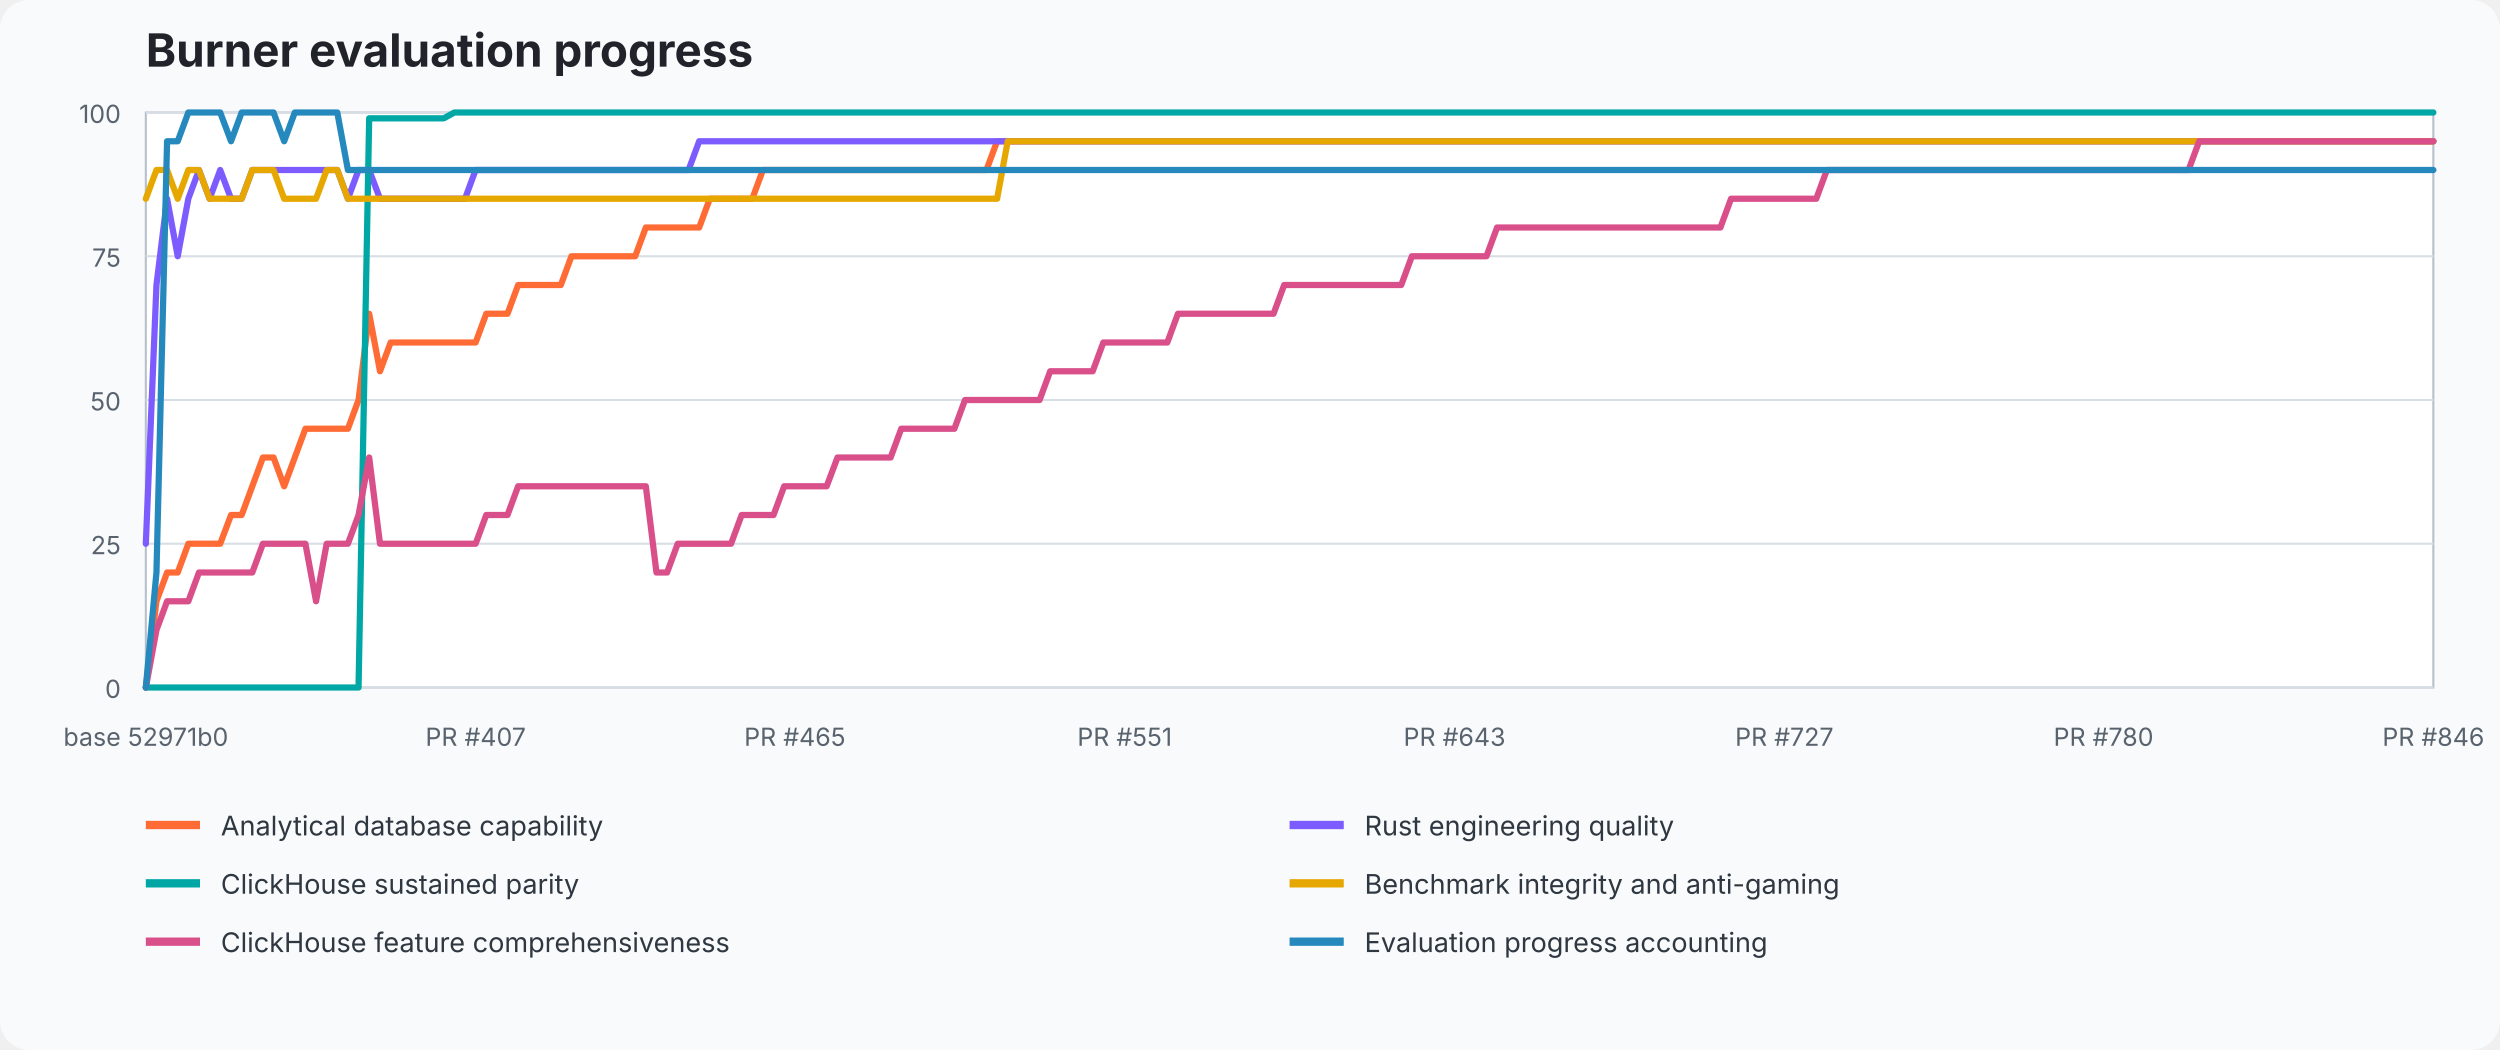
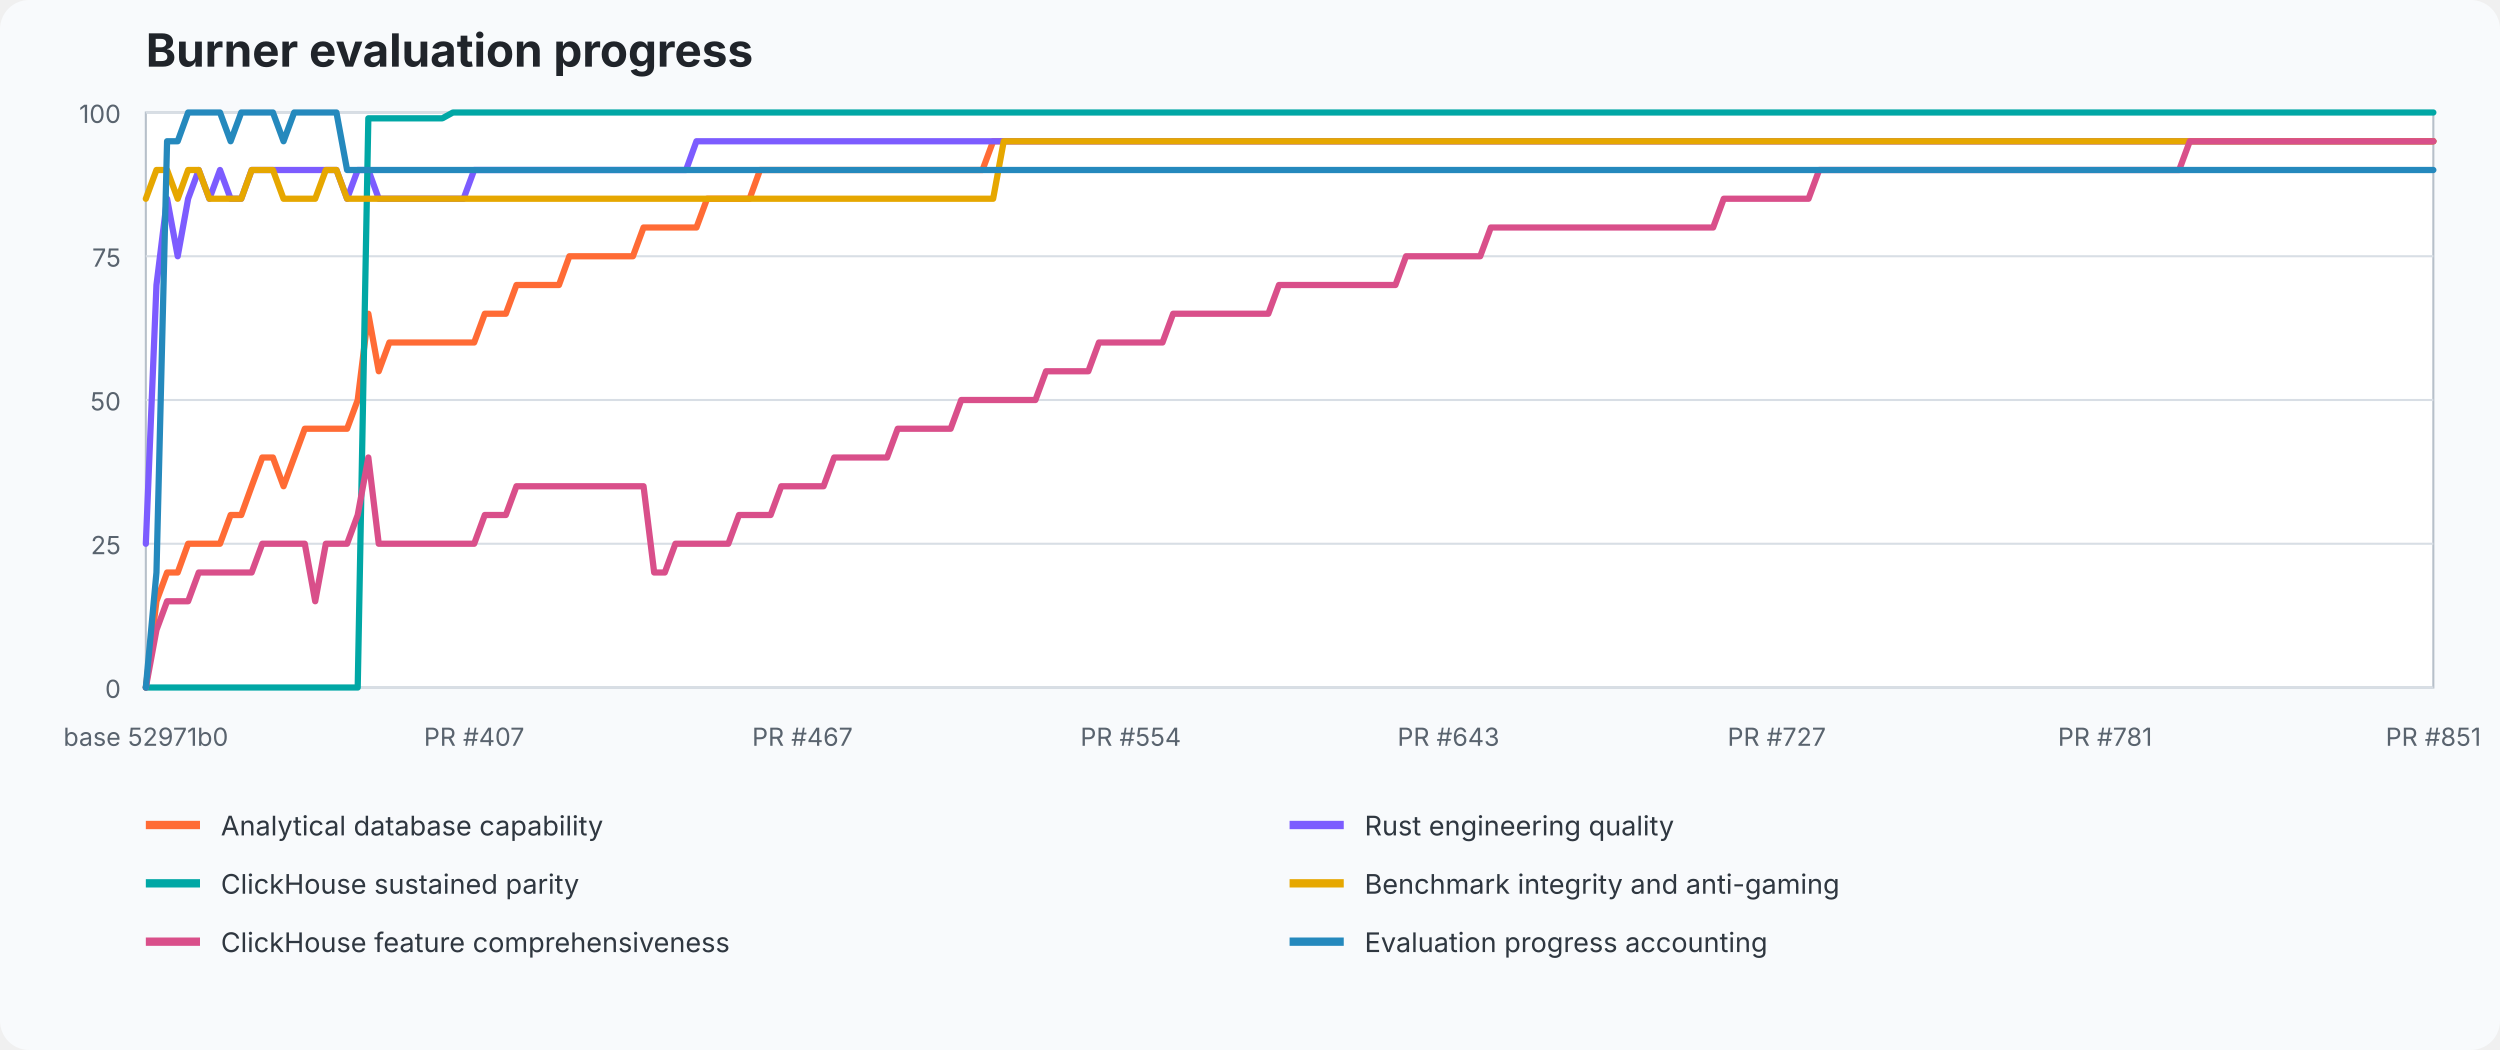
<svg xmlns="http://www.w3.org/2000/svg" width="1200" height="504" viewBox="0 0 1200 504" role="img" aria-labelledby="title desc">
  <style>text{font-family:ui-sans-serif,system-ui,-apple-system,BlinkMacSystemFont,"Segoe UI",sans-serif}.title{font-size:22px;font-weight:700;fill:#20242a}.axis{font-size:12px;fill:#59636e}.legend{font-size:13px;fill:#2f3740}.grid{stroke:#d8dee5;stroke-width:1}.plot{fill:#fff;stroke:#b7c0ca}</style>
  <rect width="100%" height="100%" fill="#f8fafc" rx="14" />
  <text x="70" y="32" class="title">Burner evaluation progress</text>
  <rect x="70" y="54" width="1098" height="276" class="plot" />
  <line x1="70" y1="330" x2="1168" y2="330" class="grid" />
  <text x="58" y="335" text-anchor="end" class="axis">0</text>
  <line x1="70" y1="261" x2="1168" y2="261" class="grid" />
  <text x="58" y="266" text-anchor="end" class="axis">25</text>
  <line x1="70" y1="192" x2="1168" y2="192" class="grid" />
  <text x="58" y="197" text-anchor="end" class="axis">50</text>
  <line x1="70" y1="123" x2="1168" y2="123" class="grid" />
  <text x="58" y="128" text-anchor="end" class="axis">75</text>
  <line x1="70" y1="54" x2="1168" y2="54" class="grid" />
  <text x="58" y="59" text-anchor="end" class="axis">100</text>
-   <polyline points="70.0,330.0 75.1,288.6 80.2,274.8 85.3,274.8 90.4,261.0 95.5,261.0 100.6,261.0 105.7,261.0 110.9,247.2 116.0,247.2 121.1,233.4 126.2,219.6 131.3,219.6 136.4,233.4 141.5,219.6 146.6,205.8 151.7,205.8 156.8,205.8 161.9,205.8 167.0,205.8 172.1,192.0 177.2,150.6 182.4,178.2 187.5,164.4 192.6,164.4 197.7,164.4 202.8,164.4 207.9,164.4 213.0,164.4 218.1,164.4 223.2,164.4 228.3,164.4 233.4,150.6 238.5,150.6 243.6,150.6 248.7,136.8 253.9,136.8 259.0,136.8 264.1,136.8 269.2,136.8 274.3,123.0 279.4,123.0 284.5,123.0 289.6,123.0 294.7,123.0 299.8,123.0 304.9,123.0 310.0,109.2 315.1,109.2 320.2,109.2 325.3,109.2 330.5,109.2 335.6,109.2 340.7,95.4 345.8,95.4 350.9,95.4 356.0,95.4 361.1,95.4 366.2,81.6 371.3,81.6 376.4,81.6 381.5,81.6 386.6,81.6 391.7,81.6 396.8,81.6 402.0,81.6 407.1,81.6 412.2,81.6 417.3,81.6 422.4,81.6 427.5,81.6 432.6,81.6 437.7,81.6 442.8,81.6 447.9,81.6 453.0,81.6 458.1,81.6 463.2,81.6 468.3,81.6 473.5,81.6 478.6,67.8 483.7,67.8 488.8,67.8 493.9,67.8 499.0,67.8 504.1,67.8 509.2,67.8 514.3,67.8 519.4,67.8 524.5,67.8 529.6,67.8 534.7,67.8 539.8,67.8 544.9,67.8 550.1,67.8 555.2,67.8 560.3,67.8 565.4,67.8 570.5,67.8 575.6,67.8 580.7,67.8 585.8,67.8 590.9,67.8 596.0,67.8 601.1,67.8 606.2,67.8 611.3,67.8 616.4,67.8 621.6,67.8 626.7,67.8 631.8,67.8 636.9,67.8 642.0,67.8 647.1,67.8 652.2,67.8 657.3,67.8 662.4,67.8 667.5,67.8 672.6,67.8 677.7,67.8 682.8,67.8 687.9,67.8 693.1,67.8 698.2,67.8 703.3,67.8 708.4,67.8 713.5,67.8 718.6,67.8 723.7,67.8 728.8,67.8 733.9,67.8 739.0,67.8 744.1,67.8 749.2,67.8 754.3,67.8 759.4,67.8 764.5,67.8 769.7,67.8 774.8,67.8 779.9,67.8 785.0,67.8 790.1,67.8 795.2,67.8 800.3,67.8 805.4,67.8 810.5,67.8 815.6,67.8 820.7,67.8 825.8,67.8 830.9,67.8 836.0,67.8 841.2,67.8 846.3,67.8 851.4,67.8 856.5,67.8 861.6,67.8 866.7,67.8 871.8,67.8 876.9,67.8 882.0,67.8 887.1,67.8 892.2,67.8 897.3,67.8 902.4,67.8 907.5,67.8 912.7,67.8 917.8,67.8 922.9,67.8 928.0,67.8 933.1,67.8 938.2,67.8 943.3,67.8 948.4,67.8 953.5,67.8 958.6,67.8 963.7,67.8 968.8,67.8 973.9,67.8 979.0,67.8 984.1,67.8 989.3,67.8 994.4,67.8 999.5,67.8 1004.6,67.8 1009.7,67.8 1014.8,67.8 1019.9,67.8 1025.0,67.8 1030.1,67.8 1035.2,67.8 1040.3,67.8 1045.4,67.8 1050.5,67.8 1055.6,67.8 1060.8,67.8 1065.9,67.8 1071.0,67.8 1076.1,67.8 1081.2,67.8 1086.3,67.8 1091.4,67.8 1096.5,67.8 1101.6,67.8 1106.7,67.8 1111.8,67.8 1116.9,67.8 1122.0,67.8 1127.1,67.8 1132.3,67.8 1137.4,67.8 1142.5,67.8 1147.6,67.8 1152.7,67.8 1157.8,67.8 1162.9,67.8 1168.0,67.8" fill="none" stroke="#ff6b35" stroke-width="3" stroke-linejoin="round" stroke-linecap="round" />
-   <polyline points="70.0,261.0 75.1,136.8 80.2,95.4 85.3,123.0 90.4,95.4 95.5,81.6 100.6,95.4 105.7,81.6 110.9,95.4 116.0,95.4 121.1,81.6 126.2,81.6 131.3,81.6 136.4,81.6 141.5,81.6 146.6,81.6 151.7,81.6 156.8,81.6 161.9,81.6 167.0,95.4 172.1,81.6 177.2,81.6 182.4,95.4 187.5,95.4 192.6,95.4 197.7,95.4 202.8,95.4 207.9,95.4 213.0,95.4 218.1,95.4 223.2,95.4 228.3,81.6 233.4,81.6 238.5,81.6 243.6,81.6 248.7,81.6 253.9,81.6 259.0,81.6 264.1,81.6 269.2,81.6 274.3,81.6 279.4,81.6 284.5,81.6 289.6,81.6 294.7,81.6 299.8,81.6 304.9,81.6 310.0,81.6 315.1,81.6 320.2,81.6 325.3,81.6 330.5,81.6 335.6,67.8 340.7,67.8 345.8,67.8 350.9,67.8 356.0,67.8 361.1,67.8 366.2,67.8 371.3,67.8 376.4,67.8 381.5,67.8 386.6,67.8 391.7,67.8 396.8,67.8 402.0,67.8 407.1,67.8 412.2,67.8 417.3,67.8 422.4,67.8 427.5,67.8 432.6,67.8 437.7,67.8 442.8,67.8 447.9,67.8 453.0,67.8 458.1,67.8 463.2,67.8 468.3,67.8 473.5,67.8 478.6,67.8 483.7,67.8 488.8,67.8 493.9,67.8 499.0,67.8 504.1,67.8 509.2,67.8 514.3,67.8 519.4,67.8 524.5,67.8 529.6,67.8 534.7,67.8 539.8,67.8 544.9,67.8 550.1,67.8 555.2,67.8 560.3,67.8 565.4,67.8 570.5,67.8 575.6,67.8 580.7,67.8 585.8,67.8 590.9,67.8 596.0,67.8 601.1,67.8 606.2,67.8 611.3,67.8 616.4,67.8 621.6,67.8 626.7,67.8 631.8,67.8 636.9,67.8 642.0,67.8 647.1,67.8 652.2,67.8 657.3,67.8 662.4,67.8 667.5,67.8 672.6,67.8 677.7,67.8 682.8,67.8 687.9,67.8 693.1,67.8 698.2,67.8 703.3,67.8 708.4,67.8 713.5,67.8 718.6,67.8 723.7,67.8 728.8,67.8 733.9,67.8 739.0,67.8 744.1,67.8 749.2,67.8 754.3,67.8 759.4,67.8 764.5,67.8 769.7,67.8 774.8,67.8 779.9,67.8 785.0,67.8 790.1,67.8 795.2,67.8 800.3,67.8 805.4,67.8 810.5,67.8 815.6,67.8 820.7,67.8 825.8,67.8 830.9,67.8 836.0,67.8 841.2,67.8 846.3,67.8 851.4,67.8 856.5,67.8 861.6,67.8 866.7,67.8 871.8,67.8 876.9,67.8 882.0,67.8 887.1,67.8 892.2,67.8 897.3,67.8 902.4,67.8 907.5,67.8 912.7,67.8 917.8,67.8 922.9,67.8 928.0,67.8 933.1,67.8 938.2,67.8 943.3,67.8 948.4,67.8 953.5,67.8 958.6,67.8 963.7,67.8 968.8,67.8 973.9,67.8 979.0,67.8 984.1,67.8 989.3,67.8 994.4,67.8 999.5,67.8 1004.6,67.8 1009.7,67.8 1014.8,67.8 1019.9,67.8 1025.0,67.8 1030.1,67.8 1035.2,67.8 1040.3,67.8 1045.4,67.8 1050.5,67.8 1055.6,67.8 1060.8,67.8 1065.9,67.8 1071.0,67.8 1076.1,67.8 1081.2,67.8 1086.3,67.8 1091.4,67.8 1096.5,67.8 1101.6,67.8 1106.7,67.8 1111.8,67.8 1116.9,67.8 1122.0,67.8 1127.1,67.8 1132.3,67.8 1137.4,67.8 1142.5,67.8 1147.6,67.8 1152.7,67.8 1157.8,67.8 1162.9,67.8 1168.0,67.8" fill="none" stroke="#7c5cff" stroke-width="3" stroke-linejoin="round" stroke-linecap="round" />
-   <polyline points="70.0,330.0 75.1,330.0 80.2,330.0 85.3,330.0 90.4,330.0 95.5,330.0 100.6,330.0 105.7,330.0 110.9,330.0 116.0,330.0 121.1,330.0 126.2,330.0 131.3,330.0 136.4,330.0 141.5,330.0 146.6,330.0 151.7,330.0 156.8,330.0 161.9,330.0 167.0,330.0 172.1,330.0 177.2,56.8 182.4,56.8 187.5,56.8 192.6,56.8 197.7,56.8 202.8,56.8 207.9,56.8 213.0,56.8 218.1,54.0 223.2,54.0 228.3,54.0 233.4,54.0 238.5,54.0 243.6,54.0 248.7,54.0 253.9,54.0 259.0,54.0 264.1,54.0 269.2,54.0 274.3,54.0 279.4,54.0 284.5,54.0 289.6,54.0 294.7,54.0 299.8,54.0 304.9,54.0 310.0,54.0 315.1,54.0 320.2,54.0 325.3,54.0 330.5,54.0 335.6,54.0 340.7,54.0 345.8,54.0 350.9,54.0 356.0,54.0 361.1,54.0 366.2,54.0 371.3,54.0 376.4,54.0 381.5,54.0 386.6,54.0 391.7,54.0 396.8,54.0 402.0,54.0 407.1,54.0 412.2,54.0 417.3,54.0 422.4,54.0 427.5,54.0 432.6,54.0 437.7,54.0 442.8,54.0 447.9,54.0 453.0,54.0 458.1,54.0 463.2,54.0 468.3,54.0 473.5,54.0 478.6,54.0 483.7,54.0 488.8,54.0 493.9,54.0 499.0,54.0 504.1,54.0 509.2,54.0 514.3,54.0 519.4,54.0 524.5,54.0 529.6,54.0 534.7,54.0 539.8,54.0 544.9,54.0 550.1,54.0 555.2,54.0 560.3,54.0 565.4,54.0 570.5,54.0 575.6,54.0 580.7,54.0 585.8,54.0 590.9,54.0 596.0,54.0 601.1,54.0 606.2,54.0 611.3,54.0 616.4,54.0 621.6,54.0 626.7,54.0 631.8,54.0 636.9,54.0 642.0,54.0 647.1,54.0 652.2,54.0 657.3,54.0 662.4,54.0 667.5,54.0 672.6,54.0 677.7,54.0 682.8,54.0 687.9,54.0 693.1,54.0 698.2,54.0 703.3,54.0 708.4,54.0 713.5,54.0 718.6,54.0 723.7,54.0 728.8,54.0 733.9,54.0 739.0,54.0 744.1,54.0 749.2,54.0 754.3,54.0 759.4,54.0 764.5,54.0 769.7,54.0 774.8,54.0 779.9,54.0 785.0,54.0 790.1,54.0 795.2,54.0 800.3,54.0 805.4,54.0 810.5,54.0 815.6,54.0 820.7,54.0 825.8,54.0 830.9,54.0 836.0,54.0 841.2,54.0 846.3,54.0 851.4,54.0 856.5,54.0 861.6,54.0 866.7,54.0 871.8,54.0 876.9,54.0 882.0,54.0 887.1,54.0 892.2,54.0 897.3,54.0 902.4,54.0 907.5,54.0 912.7,54.0 917.8,54.0 922.9,54.0 928.0,54.0 933.1,54.0 938.2,54.0 943.3,54.0 948.4,54.0 953.5,54.0 958.6,54.0 963.7,54.0 968.8,54.0 973.9,54.0 979.0,54.0 984.1,54.0 989.3,54.0 994.4,54.0 999.5,54.0 1004.6,54.0 1009.7,54.0 1014.8,54.0 1019.9,54.0 1025.0,54.0 1030.1,54.0 1035.2,54.0 1040.3,54.0 1045.4,54.0 1050.5,54.0 1055.6,54.0 1060.8,54.0 1065.9,54.0 1071.0,54.0 1076.1,54.0 1081.2,54.0 1086.3,54.0 1091.4,54.0 1096.5,54.0 1101.6,54.0 1106.7,54.0 1111.8,54.0 1116.9,54.0 1122.0,54.0 1127.1,54.0 1132.3,54.0 1137.4,54.0 1142.5,54.0 1147.6,54.0 1152.7,54.0 1157.8,54.0 1162.9,54.0 1168.0,54.0" fill="none" stroke="#00a7a5" stroke-width="3" stroke-linejoin="round" stroke-linecap="round" />
-   <polyline points="70.0,95.4 75.1,81.6 80.2,81.6 85.3,95.4 90.4,81.6 95.5,81.6 100.6,95.4 105.7,95.4 110.9,95.4 116.0,95.4 121.1,81.6 126.2,81.6 131.3,81.6 136.4,95.4 141.5,95.4 146.6,95.4 151.7,95.4 156.8,81.6 161.9,81.6 167.0,95.4 172.1,95.4 177.2,95.4 182.4,95.4 187.5,95.4 192.6,95.4 197.7,95.4 202.8,95.4 207.9,95.4 213.0,95.4 218.1,95.4 223.2,95.4 228.3,95.4 233.4,95.4 238.5,95.4 243.6,95.4 248.7,95.4 253.9,95.4 259.0,95.4 264.1,95.4 269.2,95.4 274.3,95.4 279.4,95.4 284.5,95.4 289.6,95.4 294.7,95.4 299.8,95.4 304.9,95.4 310.0,95.4 315.1,95.4 320.2,95.4 325.3,95.4 330.5,95.4 335.6,95.4 340.7,95.4 345.8,95.4 350.9,95.4 356.0,95.4 361.1,95.4 366.2,95.4 371.3,95.4 376.4,95.4 381.5,95.4 386.6,95.4 391.7,95.4 396.8,95.4 402.0,95.4 407.1,95.4 412.2,95.4 417.3,95.4 422.4,95.4 427.5,95.4 432.6,95.4 437.7,95.4 442.8,95.4 447.9,95.4 453.0,95.4 458.1,95.4 463.2,95.4 468.3,95.4 473.5,95.4 478.6,95.4 483.7,67.8 488.8,67.8 493.9,67.8 499.0,67.8 504.1,67.8 509.2,67.8 514.3,67.8 519.4,67.8 524.5,67.8 529.6,67.8 534.7,67.8 539.8,67.8 544.9,67.8 550.1,67.8 555.2,67.8 560.3,67.8 565.4,67.8 570.5,67.8 575.6,67.8 580.7,67.8 585.8,67.8 590.9,67.8 596.0,67.8 601.1,67.8 606.2,67.8 611.3,67.8 616.4,67.8 621.6,67.8 626.7,67.8 631.8,67.8 636.9,67.8 642.0,67.8 647.1,67.8 652.2,67.8 657.3,67.8 662.4,67.8 667.5,67.8 672.6,67.8 677.7,67.8 682.8,67.8 687.9,67.8 693.1,67.8 698.2,67.8 703.3,67.8 708.4,67.8 713.5,67.8 718.6,67.8 723.7,67.8 728.8,67.8 733.9,67.8 739.0,67.8 744.1,67.8 749.2,67.8 754.3,67.8 759.4,67.8 764.5,67.8 769.7,67.8 774.8,67.8 779.9,67.8 785.0,67.8 790.1,67.8 795.2,67.8 800.3,67.8 805.4,67.8 810.5,67.8 815.6,67.8 820.7,67.8 825.8,67.8 830.9,67.8 836.0,67.8 841.2,67.8 846.3,67.8 851.4,67.8 856.5,67.8 861.6,67.8 866.7,67.8 871.8,67.8 876.9,67.8 882.0,67.8 887.1,67.8 892.2,67.8 897.3,67.8 902.4,67.8 907.5,67.8 912.7,67.8 917.8,67.8 922.9,67.8 928.0,67.8 933.1,67.8 938.2,67.8 943.3,67.8 948.4,67.8 953.5,67.8 958.6,67.8 963.7,67.8 968.8,67.8 973.9,67.8 979.0,67.8 984.1,67.8 989.3,67.8 994.4,67.8 999.5,67.8 1004.6,67.8 1009.7,67.8 1014.8,67.8 1019.9,67.8 1025.0,67.8 1030.1,67.8 1035.2,67.8 1040.3,67.8 1045.4,67.8 1050.5,67.8 1055.6,67.8 1060.8,67.8 1065.9,67.8 1071.0,67.8 1076.1,67.8 1081.2,67.8 1086.3,67.8 1091.4,67.8 1096.5,67.8 1101.6,67.8 1106.7,67.8 1111.8,67.8 1116.9,67.8 1122.0,67.8 1127.1,67.8 1132.3,67.8 1137.4,67.8 1142.5,67.8 1147.6,67.8 1152.7,67.8 1157.8,67.8 1162.9,67.8 1168.0,67.8" fill="none" stroke="#e6a700" stroke-width="3" stroke-linejoin="round" stroke-linecap="round" />
-   <polyline points="70.0,330.0 75.1,302.4 80.2,288.6 85.3,288.6 90.4,288.6 95.5,274.8 100.6,274.8 105.7,274.8 110.9,274.8 116.0,274.8 121.1,274.8 126.2,261.0 131.3,261.0 136.4,261.0 141.5,261.0 146.6,261.0 151.7,288.6 156.8,261.0 161.9,261.0 167.0,261.0 172.1,247.2 177.2,219.6 182.4,261.0 187.5,261.0 192.6,261.0 197.7,261.0 202.8,261.0 207.9,261.0 213.0,261.0 218.1,261.0 223.2,261.0 228.3,261.0 233.4,247.2 238.5,247.2 243.6,247.2 248.7,233.4 253.9,233.4 259.0,233.4 264.1,233.4 269.2,233.4 274.3,233.4 279.4,233.4 284.5,233.4 289.6,233.4 294.7,233.4 299.8,233.4 304.9,233.4 310.0,233.4 315.1,274.8 320.2,274.8 325.3,261.0 330.5,261.0 335.6,261.0 340.7,261.0 345.8,261.0 350.9,261.0 356.0,247.2 361.1,247.2 366.2,247.2 371.3,247.2 376.4,233.4 381.5,233.4 386.6,233.4 391.7,233.4 396.8,233.4 402.0,219.6 407.1,219.6 412.2,219.6 417.3,219.6 422.4,219.6 427.5,219.6 432.6,205.8 437.7,205.8 442.8,205.8 447.9,205.8 453.0,205.8 458.1,205.8 463.2,192.0 468.3,192.0 473.5,192.0 478.6,192.0 483.7,192.0 488.8,192.0 493.9,192.0 499.0,192.0 504.1,178.2 509.2,178.2 514.3,178.2 519.4,178.2 524.5,178.2 529.6,164.4 534.7,164.4 539.8,164.4 544.9,164.4 550.1,164.4 555.2,164.4 560.3,164.4 565.4,150.6 570.5,150.6 575.6,150.6 580.7,150.6 585.8,150.6 590.9,150.6 596.0,150.6 601.1,150.6 606.2,150.6 611.3,150.6 616.4,136.8 621.6,136.8 626.7,136.8 631.8,136.8 636.9,136.8 642.0,136.8 647.1,136.8 652.2,136.8 657.3,136.8 662.4,136.8 667.5,136.8 672.6,136.8 677.7,123.0 682.8,123.0 687.9,123.0 693.1,123.0 698.2,123.0 703.3,123.0 708.4,123.0 713.5,123.0 718.6,109.2 723.7,109.2 728.8,109.2 733.9,109.2 739.0,109.2 744.1,109.2 749.2,109.2 754.3,109.2 759.4,109.2 764.5,109.2 769.7,109.2 774.8,109.2 779.9,109.2 785.0,109.2 790.1,109.2 795.2,109.2 800.3,109.2 805.4,109.2 810.5,109.2 815.6,109.2 820.7,109.2 825.8,109.2 830.9,95.4 836.0,95.4 841.2,95.4 846.3,95.4 851.4,95.4 856.5,95.4 861.6,95.4 866.7,95.4 871.8,95.4 876.9,81.6 882.0,81.6 887.1,81.6 892.2,81.6 897.3,81.6 902.4,81.6 907.5,81.6 912.7,81.6 917.8,81.6 922.9,81.6 928.0,81.6 933.1,81.6 938.2,81.6 943.3,81.6 948.4,81.6 953.5,81.6 958.6,81.6 963.7,81.6 968.8,81.6 973.9,81.6 979.0,81.6 984.1,81.6 989.3,81.6 994.4,81.6 999.5,81.6 1004.6,81.6 1009.7,81.6 1014.8,81.6 1019.9,81.6 1025.0,81.6 1030.1,81.6 1035.2,81.6 1040.3,81.6 1045.4,81.6 1050.5,81.6 1055.6,67.8 1060.8,67.8 1065.9,67.8 1071.0,67.8 1076.1,67.8 1081.2,67.8 1086.3,67.8 1091.4,67.8 1096.5,67.8 1101.6,67.8 1106.7,67.8 1111.8,67.8 1116.9,67.8 1122.0,67.8 1127.1,67.8 1132.3,67.8 1137.4,67.8 1142.5,67.8 1147.6,67.8 1152.7,67.8 1157.8,67.8 1162.9,67.8 1168.0,67.8" fill="none" stroke="#d94f8a" stroke-width="3" stroke-linejoin="round" stroke-linecap="round" />
-   <polyline points="70.0,330.0 75.1,274.8 80.2,67.8 85.3,67.8 90.4,54.0 95.5,54.0 100.6,54.0 105.7,54.0 110.9,67.8 116.0,54.0 121.1,54.0 126.2,54.0 131.3,54.0 136.4,67.8 141.5,54.0 146.6,54.0 151.7,54.0 156.8,54.0 161.9,54.0 167.0,81.6 172.1,81.6 177.2,81.6 182.4,81.6 187.5,81.6 192.6,81.6 197.7,81.6 202.8,81.6 207.9,81.6 213.0,81.6 218.1,81.6 223.2,81.6 228.3,81.6 233.4,81.6 238.5,81.6 243.6,81.6 248.7,81.6 253.9,81.6 259.0,81.6 264.1,81.6 269.2,81.6 274.3,81.6 279.4,81.6 284.5,81.6 289.6,81.6 294.7,81.6 299.8,81.6 304.9,81.6 310.0,81.6 315.1,81.6 320.2,81.6 325.3,81.6 330.5,81.6 335.6,81.6 340.7,81.6 345.8,81.6 350.9,81.6 356.0,81.6 361.1,81.6 366.2,81.6 371.3,81.6 376.4,81.6 381.5,81.6 386.6,81.6 391.7,81.6 396.8,81.6 402.0,81.6 407.1,81.6 412.2,81.6 417.3,81.6 422.4,81.6 427.5,81.6 432.6,81.6 437.7,81.6 442.8,81.6 447.9,81.6 453.0,81.6 458.1,81.6 463.2,81.6 468.3,81.6 473.5,81.6 478.6,81.6 483.7,81.6 488.8,81.6 493.9,81.6 499.0,81.6 504.1,81.6 509.2,81.6 514.3,81.6 519.4,81.6 524.5,81.6 529.6,81.6 534.7,81.6 539.8,81.6 544.9,81.6 550.1,81.6 555.2,81.6 560.3,81.6 565.4,81.6 570.5,81.6 575.6,81.6 580.7,81.6 585.8,81.6 590.9,81.6 596.0,81.6 601.1,81.6 606.2,81.6 611.3,81.6 616.4,81.6 621.6,81.6 626.7,81.6 631.8,81.6 636.9,81.6 642.0,81.6 647.1,81.6 652.2,81.6 657.3,81.6 662.4,81.6 667.5,81.6 672.6,81.6 677.7,81.6 682.8,81.6 687.9,81.6 693.1,81.6 698.2,81.6 703.3,81.6 708.4,81.6 713.5,81.6 718.6,81.6 723.7,81.6 728.8,81.6 733.9,81.6 739.0,81.6 744.1,81.6 749.2,81.6 754.3,81.6 759.4,81.6 764.5,81.6 769.7,81.6 774.8,81.6 779.9,81.6 785.0,81.6 790.1,81.6 795.2,81.6 800.3,81.6 805.4,81.6 810.5,81.6 815.6,81.6 820.7,81.6 825.8,81.6 830.9,81.6 836.0,81.6 841.2,81.6 846.3,81.6 851.4,81.6 856.5,81.6 861.6,81.6 866.7,81.6 871.8,81.6 876.9,81.6 882.0,81.6 887.1,81.6 892.2,81.6 897.3,81.6 902.4,81.6 907.5,81.6 912.7,81.6 917.8,81.6 922.9,81.6 928.0,81.6 933.1,81.6 938.2,81.6 943.3,81.6 948.4,81.6 953.5,81.6 958.6,81.6 963.7,81.6 968.8,81.6 973.9,81.6 979.0,81.6 984.1,81.6 989.3,81.6 994.4,81.6 999.5,81.6 1004.6,81.6 1009.7,81.6 1014.8,81.6 1019.9,81.6 1025.0,81.6 1030.1,81.6 1035.2,81.6 1040.3,81.6 1045.4,81.6 1050.5,81.6 1055.6,81.6 1060.8,81.6 1065.9,81.6 1071.0,81.6 1076.1,81.6 1081.2,81.6 1086.3,81.6 1091.4,81.6 1096.5,81.6 1101.6,81.6 1106.7,81.6 1111.8,81.6 1116.9,81.6 1122.0,81.6 1127.1,81.6 1132.3,81.6 1137.4,81.6 1142.5,81.6 1147.6,81.6 1152.7,81.6 1157.8,81.6 1162.9,81.6 1168.0,81.6" fill="none" stroke="#2589bd" stroke-width="3" stroke-linejoin="round" stroke-linecap="round" />
+   <polyline points="70.0,330.0 75.1,288.6 80.2,274.8 85.3,274.8 90.3,261.0 95.4,261.0 100.5,261.0 105.6,261.0 110.7,247.2 115.8,247.2 120.8,233.4 125.9,219.6 131.0,219.6 136.1,233.4 141.2,219.6 146.3,205.8 151.3,205.8 156.4,205.8 161.5,205.8 166.6,205.8 171.7,192.0 176.8,150.6 181.8,178.2 186.9,164.4 192.0,164.4 197.1,164.4 202.2,164.4 207.3,164.4 212.3,164.4 217.4,164.4 222.5,164.4 227.6,164.4 232.7,150.6 237.8,150.6 242.8,150.6 247.9,136.8 253.0,136.8 258.1,136.8 263.2,136.8 268.3,136.8 273.3,123.0 278.4,123.0 283.5,123.0 288.6,123.0 293.7,123.0 298.8,123.0 303.8,123.0 308.9,109.2 314.0,109.2 319.1,109.2 324.2,109.2 329.3,109.2 334.3,109.2 339.4,95.4 344.5,95.4 349.6,95.4 354.7,95.4 359.8,95.4 364.8,81.6 369.9,81.6 375.0,81.6 380.1,81.6 385.2,81.6 390.3,81.6 395.3,81.6 400.4,81.6 405.5,81.6 410.6,81.6 415.7,81.6 420.8,81.6 425.8,81.6 430.9,81.6 436.0,81.6 441.1,81.6 446.2,81.6 451.3,81.6 456.3,81.6 461.4,81.6 466.5,81.6 471.6,81.6 476.7,67.8 481.8,67.8 486.8,67.8 491.9,67.8 497.0,67.8 502.1,67.8 507.2,67.8 512.3,67.8 517.3,67.8 522.4,67.8 527.5,67.8 532.6,67.8 537.7,67.8 542.8,67.8 547.8,67.8 552.9,67.8 558.0,67.8 563.1,67.8 568.2,67.8 573.3,67.8 578.3,67.8 583.4,67.8 588.5,67.8 593.6,67.8 598.7,67.8 603.8,67.8 608.8,67.8 613.9,67.8 619.0,67.8 624.1,67.8 629.2,67.8 634.3,67.8 639.3,67.8 644.4,67.8 649.5,67.8 654.6,67.8 659.7,67.8 664.8,67.8 669.8,67.8 674.9,67.8 680.0,67.8 685.1,67.8 690.2,67.8 695.3,67.8 700.3,67.8 705.4,67.8 710.5,67.8 715.6,67.8 720.7,67.8 725.8,67.8 730.8,67.8 735.9,67.8 741.0,67.8 746.1,67.8 751.2,67.8 756.3,67.8 761.3,67.8 766.4,67.8 771.5,67.8 776.6,67.8 781.7,67.8 786.8,67.8 791.8,67.8 796.9,67.8 802.0,67.8 807.1,67.8 812.2,67.8 817.3,67.8 822.3,67.8 827.4,67.8 832.5,67.8 837.6,67.8 842.7,67.8 847.8,67.8 852.8,67.8 857.9,67.8 863.0,67.8 868.1,67.8 873.2,67.8 878.3,67.8 883.3,67.8 888.4,67.8 893.5,67.8 898.6,67.8 903.7,67.8 908.8,67.8 913.8,67.8 918.9,67.8 924.0,67.8 929.1,67.8 934.2,67.8 939.3,67.8 944.3,67.8 949.4,67.8 954.5,67.8 959.6,67.8 964.7,67.8 969.8,67.8 974.8,67.8 979.9,67.8 985.0,67.8 990.1,67.8 995.2,67.8 1000.3,67.8 1005.3,67.8 1010.4,67.8 1015.5,67.8 1020.6,67.8 1025.7,67.8 1030.8,67.8 1035.8,67.8 1040.9,67.8 1046.0,67.8 1051.1,67.8 1056.2,67.8 1061.3,67.8 1066.3,67.8 1071.4,67.8 1076.5,67.8 1081.6,67.8 1086.7,67.8 1091.8,67.8 1096.8,67.8 1101.9,67.8 1107.0,67.8 1112.1,67.8 1117.2,67.8 1122.3,67.8 1127.3,67.8 1132.4,67.8 1137.5,67.8 1142.6,67.8 1147.7,67.8 1152.8,67.8 1157.8,67.8 1162.9,67.8 1168.0,67.8" fill="none" stroke="#ff6b35" stroke-width="3" stroke-linejoin="round" stroke-linecap="round" />
+   <polyline points="70.0,261.0 75.1,136.8 80.2,95.4 85.3,123.0 90.3,95.4 95.4,81.6 100.5,95.4 105.6,81.6 110.7,95.4 115.8,95.4 120.8,81.6 125.9,81.6 131.0,81.6 136.1,81.6 141.2,81.6 146.3,81.6 151.3,81.6 156.4,81.6 161.5,81.6 166.6,95.4 171.7,81.6 176.8,81.6 181.8,95.4 186.9,95.4 192.0,95.4 197.1,95.4 202.2,95.4 207.3,95.4 212.3,95.4 217.4,95.4 222.5,95.4 227.6,81.6 232.7,81.6 237.8,81.6 242.8,81.6 247.9,81.6 253.0,81.6 258.1,81.6 263.2,81.6 268.3,81.6 273.3,81.6 278.4,81.6 283.5,81.6 288.6,81.6 293.7,81.6 298.8,81.6 303.8,81.6 308.9,81.6 314.0,81.6 319.1,81.6 324.2,81.6 329.3,81.6 334.3,67.8 339.4,67.8 344.5,67.8 349.6,67.8 354.7,67.8 359.8,67.8 364.8,67.8 369.9,67.8 375.0,67.8 380.1,67.8 385.2,67.8 390.3,67.8 395.3,67.8 400.4,67.8 405.5,67.8 410.6,67.8 415.7,67.8 420.8,67.8 425.8,67.8 430.9,67.8 436.0,67.8 441.1,67.8 446.2,67.8 451.3,67.8 456.3,67.8 461.4,67.8 466.5,67.8 471.6,67.8 476.7,67.8 481.8,67.8 486.8,67.8 491.9,67.8 497.0,67.8 502.1,67.8 507.2,67.8 512.3,67.8 517.3,67.8 522.4,67.8 527.5,67.8 532.6,67.8 537.7,67.8 542.8,67.8 547.8,67.8 552.9,67.8 558.0,67.8 563.1,67.8 568.2,67.8 573.3,67.8 578.3,67.8 583.4,67.8 588.5,67.8 593.6,67.8 598.7,67.8 603.8,67.8 608.8,67.8 613.9,67.8 619.0,67.8 624.1,67.8 629.2,67.8 634.3,67.8 639.3,67.8 644.4,67.8 649.5,67.8 654.6,67.8 659.7,67.8 664.8,67.8 669.8,67.8 674.9,67.8 680.0,67.8 685.1,67.8 690.2,67.8 695.3,67.8 700.3,67.8 705.4,67.8 710.5,67.8 715.6,67.8 720.7,67.8 725.8,67.8 730.8,67.8 735.9,67.8 741.0,67.8 746.1,67.8 751.2,67.8 756.3,67.8 761.3,67.8 766.4,67.8 771.5,67.8 776.6,67.8 781.7,67.8 786.8,67.8 791.8,67.8 796.9,67.8 802.0,67.8 807.1,67.8 812.2,67.8 817.3,67.8 822.3,67.8 827.4,67.8 832.5,67.8 837.6,67.8 842.7,67.8 847.8,67.8 852.8,67.8 857.9,67.8 863.0,67.8 868.1,67.8 873.2,67.8 878.3,67.8 883.3,67.8 888.4,67.8 893.5,67.8 898.6,67.8 903.7,67.8 908.8,67.8 913.8,67.8 918.9,67.8 924.0,67.8 929.1,67.8 934.2,67.8 939.3,67.8 944.3,67.8 949.4,67.8 954.5,67.8 959.6,67.8 964.7,67.8 969.8,67.8 974.8,67.8 979.9,67.8 985.0,67.8 990.1,67.8 995.2,67.8 1000.3,67.8 1005.3,67.8 1010.4,67.8 1015.5,67.8 1020.6,67.8 1025.7,67.8 1030.8,67.8 1035.8,67.8 1040.9,67.8 1046.0,67.8 1051.1,67.8 1056.2,67.8 1061.3,67.8 1066.3,67.8 1071.4,67.8 1076.5,67.8 1081.6,67.8 1086.7,67.8 1091.8,67.8 1096.8,67.8 1101.9,67.8 1107.0,67.8 1112.1,67.8 1117.2,67.8 1122.3,67.8 1127.3,67.8 1132.4,67.8 1137.5,67.8 1142.6,67.8 1147.7,67.8 1152.8,67.8 1157.8,67.8 1162.9,67.8 1168.0,67.8" fill="none" stroke="#7c5cff" stroke-width="3" stroke-linejoin="round" stroke-linecap="round" />
+   <polyline points="70.0,330.0 75.1,330.0 80.2,330.0 85.3,330.0 90.3,330.0 95.4,330.0 100.5,330.0 105.6,330.0 110.7,330.0 115.8,330.0 120.8,330.0 125.9,330.0 131.0,330.0 136.1,330.0 141.2,330.0 146.3,330.0 151.3,330.0 156.4,330.0 161.5,330.0 166.6,330.0 171.7,330.0 176.8,56.8 181.8,56.8 186.9,56.8 192.0,56.8 197.1,56.8 202.2,56.8 207.3,56.8 212.3,56.8 217.4,54.0 222.5,54.0 227.6,54.0 232.7,54.0 237.8,54.0 242.8,54.0 247.9,54.0 253.0,54.0 258.1,54.0 263.2,54.0 268.3,54.0 273.3,54.0 278.4,54.0 283.5,54.0 288.6,54.0 293.7,54.0 298.8,54.0 303.8,54.0 308.9,54.0 314.0,54.0 319.1,54.0 324.2,54.0 329.3,54.0 334.3,54.0 339.4,54.0 344.5,54.0 349.6,54.0 354.7,54.0 359.8,54.0 364.8,54.0 369.9,54.0 375.0,54.0 380.1,54.0 385.2,54.0 390.3,54.0 395.3,54.0 400.4,54.0 405.5,54.0 410.6,54.0 415.7,54.0 420.8,54.0 425.8,54.0 430.9,54.0 436.0,54.0 441.1,54.0 446.2,54.0 451.3,54.0 456.3,54.0 461.4,54.0 466.5,54.0 471.6,54.0 476.7,54.0 481.8,54.0 486.8,54.0 491.9,54.0 497.0,54.0 502.1,54.0 507.2,54.0 512.3,54.0 517.3,54.0 522.4,54.0 527.5,54.0 532.6,54.0 537.7,54.0 542.8,54.0 547.8,54.0 552.9,54.0 558.0,54.0 563.1,54.0 568.2,54.0 573.3,54.0 578.3,54.0 583.4,54.0 588.5,54.0 593.6,54.0 598.7,54.0 603.8,54.0 608.8,54.0 613.9,54.0 619.0,54.0 624.1,54.0 629.2,54.0 634.3,54.0 639.3,54.0 644.4,54.0 649.5,54.0 654.6,54.0 659.7,54.0 664.8,54.0 669.8,54.0 674.9,54.0 680.0,54.0 685.1,54.0 690.2,54.0 695.3,54.0 700.3,54.0 705.4,54.0 710.5,54.0 715.6,54.0 720.7,54.0 725.8,54.0 730.8,54.0 735.9,54.0 741.0,54.0 746.1,54.0 751.2,54.0 756.3,54.0 761.3,54.0 766.4,54.0 771.5,54.0 776.6,54.0 781.7,54.0 786.8,54.0 791.8,54.0 796.9,54.0 802.0,54.0 807.1,54.0 812.2,54.0 817.3,54.0 822.3,54.0 827.4,54.0 832.5,54.0 837.6,54.0 842.7,54.0 847.8,54.0 852.8,54.0 857.9,54.0 863.0,54.0 868.1,54.0 873.2,54.0 878.3,54.0 883.3,54.0 888.4,54.0 893.5,54.0 898.6,54.0 903.7,54.0 908.8,54.0 913.8,54.0 918.9,54.0 924.0,54.0 929.1,54.0 934.2,54.0 939.3,54.0 944.3,54.0 949.4,54.0 954.5,54.0 959.6,54.0 964.7,54.0 969.8,54.0 974.8,54.0 979.9,54.0 985.0,54.0 990.1,54.0 995.2,54.0 1000.3,54.0 1005.3,54.0 1010.4,54.0 1015.5,54.0 1020.6,54.0 1025.7,54.0 1030.8,54.0 1035.8,54.0 1040.9,54.0 1046.0,54.0 1051.1,54.0 1056.2,54.0 1061.3,54.0 1066.3,54.0 1071.4,54.0 1076.5,54.0 1081.6,54.0 1086.7,54.0 1091.8,54.0 1096.8,54.0 1101.9,54.0 1107.0,54.0 1112.1,54.0 1117.2,54.0 1122.3,54.0 1127.3,54.0 1132.4,54.0 1137.5,54.0 1142.6,54.0 1147.7,54.0 1152.8,54.0 1157.8,54.0 1162.9,54.0 1168.0,54.0" fill="none" stroke="#00a7a5" stroke-width="3" stroke-linejoin="round" stroke-linecap="round" />
+   <polyline points="70.0,95.4 75.1,81.6 80.2,81.6 85.3,95.4 90.3,81.6 95.4,81.6 100.5,95.4 105.6,95.4 110.7,95.4 115.8,95.4 120.8,81.6 125.9,81.6 131.0,81.6 136.1,95.4 141.2,95.4 146.3,95.4 151.3,95.4 156.4,81.6 161.5,81.6 166.6,95.4 171.7,95.4 176.8,95.4 181.8,95.4 186.9,95.4 192.0,95.4 197.1,95.4 202.2,95.4 207.3,95.4 212.3,95.4 217.4,95.4 222.5,95.4 227.6,95.4 232.7,95.4 237.8,95.4 242.8,95.4 247.9,95.4 253.0,95.4 258.1,95.4 263.2,95.4 268.3,95.4 273.3,95.4 278.4,95.4 283.5,95.4 288.6,95.4 293.7,95.4 298.8,95.4 303.8,95.4 308.9,95.4 314.0,95.4 319.1,95.4 324.2,95.4 329.3,95.4 334.3,95.4 339.4,95.4 344.5,95.4 349.6,95.4 354.7,95.4 359.8,95.4 364.8,95.4 369.9,95.4 375.0,95.4 380.1,95.4 385.2,95.4 390.3,95.4 395.3,95.4 400.4,95.4 405.5,95.4 410.6,95.4 415.7,95.4 420.8,95.4 425.8,95.4 430.9,95.4 436.0,95.4 441.1,95.4 446.2,95.4 451.3,95.4 456.3,95.4 461.4,95.4 466.5,95.4 471.6,95.4 476.7,95.4 481.8,67.8 486.8,67.8 491.9,67.8 497.0,67.8 502.1,67.8 507.2,67.8 512.3,67.8 517.3,67.8 522.4,67.8 527.5,67.8 532.6,67.8 537.7,67.8 542.8,67.8 547.8,67.8 552.9,67.8 558.0,67.8 563.1,67.8 568.2,67.8 573.3,67.8 578.3,67.8 583.4,67.8 588.5,67.8 593.6,67.8 598.7,67.8 603.8,67.8 608.8,67.8 613.9,67.8 619.0,67.8 624.1,67.8 629.2,67.8 634.3,67.8 639.3,67.8 644.4,67.8 649.5,67.8 654.6,67.8 659.7,67.8 664.8,67.8 669.8,67.8 674.9,67.8 680.0,67.8 685.1,67.8 690.2,67.8 695.3,67.8 700.3,67.8 705.4,67.8 710.5,67.8 715.6,67.8 720.7,67.8 725.8,67.8 730.8,67.8 735.9,67.8 741.0,67.8 746.1,67.8 751.2,67.8 756.3,67.8 761.3,67.8 766.4,67.8 771.5,67.8 776.6,67.8 781.7,67.8 786.8,67.8 791.8,67.8 796.9,67.8 802.0,67.8 807.1,67.8 812.2,67.8 817.3,67.8 822.3,67.8 827.4,67.8 832.5,67.8 837.6,67.8 842.7,67.8 847.8,67.8 852.8,67.8 857.9,67.8 863.0,67.8 868.1,67.8 873.2,67.8 878.3,67.8 883.3,67.8 888.4,67.8 893.5,67.8 898.6,67.8 903.7,67.8 908.8,67.8 913.8,67.8 918.9,67.8 924.0,67.8 929.1,67.8 934.2,67.8 939.3,67.8 944.3,67.8 949.4,67.8 954.5,67.8 959.6,67.8 964.7,67.8 969.8,67.8 974.8,67.8 979.9,67.8 985.0,67.8 990.1,67.8 995.2,67.8 1000.3,67.8 1005.3,67.8 1010.4,67.8 1015.5,67.8 1020.6,67.8 1025.7,67.8 1030.8,67.8 1035.8,67.8 1040.9,67.8 1046.0,67.8 1051.1,67.8 1056.2,67.8 1061.3,67.8 1066.3,67.8 1071.4,67.8 1076.5,67.8 1081.6,67.8 1086.7,67.8 1091.8,67.8 1096.8,67.8 1101.9,67.8 1107.0,67.8 1112.1,67.8 1117.2,67.8 1122.3,67.8 1127.3,67.8 1132.4,67.8 1137.5,67.8 1142.6,67.8 1147.7,67.8 1152.8,67.8 1157.8,67.8 1162.9,67.8 1168.0,67.8" fill="none" stroke="#e6a700" stroke-width="3" stroke-linejoin="round" stroke-linecap="round" />
+   <polyline points="70.0,330.0 75.1,302.4 80.2,288.6 85.3,288.6 90.3,288.6 95.4,274.8 100.5,274.8 105.6,274.8 110.7,274.8 115.8,274.8 120.8,274.8 125.9,261.0 131.0,261.0 136.1,261.0 141.2,261.0 146.3,261.0 151.3,288.6 156.4,261.0 161.5,261.0 166.6,261.0 171.7,247.2 176.8,219.6 181.8,261.0 186.9,261.0 192.0,261.0 197.1,261.0 202.2,261.0 207.3,261.0 212.3,261.0 217.4,261.0 222.5,261.0 227.6,261.0 232.7,247.2 237.8,247.2 242.8,247.2 247.9,233.4 253.0,233.4 258.1,233.4 263.2,233.4 268.3,233.4 273.3,233.4 278.4,233.4 283.5,233.4 288.6,233.4 293.7,233.4 298.8,233.4 303.8,233.4 308.9,233.4 314.0,274.8 319.1,274.8 324.2,261.0 329.3,261.0 334.3,261.0 339.4,261.0 344.5,261.0 349.6,261.0 354.7,247.2 359.8,247.2 364.8,247.2 369.9,247.2 375.0,233.4 380.1,233.4 385.2,233.4 390.3,233.4 395.3,233.4 400.4,219.6 405.5,219.6 410.6,219.6 415.7,219.6 420.8,219.6 425.8,219.6 430.9,205.8 436.0,205.8 441.1,205.8 446.2,205.8 451.3,205.8 456.3,205.8 461.4,192.0 466.5,192.0 471.6,192.0 476.7,192.0 481.8,192.0 486.8,192.0 491.9,192.0 497.0,192.0 502.1,178.2 507.2,178.2 512.3,178.2 517.3,178.2 522.4,178.2 527.5,164.4 532.6,164.4 537.7,164.4 542.8,164.4 547.8,164.4 552.9,164.4 558.0,164.4 563.1,150.6 568.2,150.6 573.3,150.6 578.3,150.6 583.4,150.6 588.5,150.6 593.6,150.6 598.7,150.6 603.8,150.6 608.8,150.6 613.9,136.8 619.0,136.8 624.1,136.8 629.2,136.8 634.3,136.8 639.3,136.8 644.4,136.8 649.5,136.8 654.6,136.8 659.7,136.8 664.8,136.8 669.8,136.8 674.9,123.0 680.0,123.0 685.1,123.0 690.2,123.0 695.3,123.0 700.3,123.0 705.4,123.0 710.5,123.0 715.6,109.2 720.7,109.2 725.8,109.2 730.8,109.2 735.9,109.2 741.0,109.2 746.1,109.2 751.2,109.2 756.3,109.2 761.3,109.2 766.4,109.2 771.5,109.2 776.6,109.2 781.7,109.2 786.8,109.2 791.8,109.2 796.9,109.2 802.0,109.2 807.1,109.2 812.2,109.2 817.3,109.2 822.3,109.2 827.4,95.4 832.5,95.4 837.6,95.4 842.7,95.4 847.8,95.4 852.8,95.4 857.9,95.4 863.0,95.4 868.1,95.4 873.2,81.6 878.3,81.6 883.3,81.6 888.4,81.6 893.5,81.6 898.6,81.6 903.7,81.6 908.8,81.6 913.8,81.6 918.9,81.6 924.0,81.6 929.1,81.6 934.2,81.6 939.3,81.6 944.3,81.6 949.4,81.6 954.5,81.6 959.6,81.6 964.7,81.6 969.8,81.6 974.8,81.6 979.9,81.6 985.0,81.6 990.1,81.6 995.2,81.6 1000.3,81.6 1005.3,81.6 1010.4,81.6 1015.5,81.6 1020.6,81.6 1025.7,81.6 1030.8,81.6 1035.8,81.6 1040.9,81.6 1046.0,81.6 1051.1,67.8 1056.2,67.8 1061.3,67.8 1066.3,67.8 1071.4,67.8 1076.5,67.8 1081.6,67.8 1086.7,67.8 1091.8,67.8 1096.8,67.8 1101.9,67.8 1107.0,67.8 1112.1,67.8 1117.2,67.8 1122.3,67.8 1127.3,67.8 1132.4,67.8 1137.5,67.8 1142.6,67.8 1147.7,67.8 1152.8,67.8 1157.8,67.8 1162.9,67.8 1168.0,67.8" fill="none" stroke="#d94f8a" stroke-width="3" stroke-linejoin="round" stroke-linecap="round" />
+   <polyline points="70.0,330.0 75.1,274.8 80.2,67.8 85.3,67.8 90.3,54.0 95.4,54.0 100.5,54.0 105.6,54.0 110.7,67.8 115.8,54.0 120.8,54.0 125.9,54.0 131.0,54.0 136.1,67.8 141.2,54.0 146.3,54.0 151.3,54.0 156.4,54.0 161.5,54.0 166.6,81.6 171.7,81.6 176.8,81.6 181.8,81.6 186.9,81.6 192.0,81.6 197.1,81.6 202.2,81.6 207.3,81.6 212.3,81.6 217.4,81.6 222.5,81.6 227.6,81.6 232.7,81.6 237.8,81.6 242.8,81.6 247.9,81.6 253.0,81.6 258.1,81.6 263.2,81.6 268.3,81.6 273.3,81.6 278.4,81.6 283.5,81.6 288.6,81.6 293.7,81.6 298.8,81.6 303.8,81.6 308.9,81.6 314.0,81.6 319.1,81.6 324.2,81.6 329.3,81.6 334.3,81.6 339.4,81.6 344.5,81.6 349.6,81.6 354.7,81.6 359.8,81.6 364.8,81.6 369.9,81.6 375.0,81.6 380.1,81.6 385.2,81.6 390.3,81.6 395.3,81.6 400.4,81.6 405.5,81.6 410.6,81.6 415.7,81.6 420.8,81.6 425.8,81.6 430.9,81.6 436.0,81.6 441.1,81.6 446.2,81.6 451.3,81.6 456.3,81.6 461.4,81.6 466.5,81.6 471.6,81.6 476.7,81.6 481.8,81.6 486.8,81.6 491.9,81.6 497.0,81.6 502.1,81.6 507.2,81.6 512.3,81.6 517.3,81.6 522.4,81.6 527.5,81.6 532.6,81.6 537.7,81.6 542.8,81.6 547.8,81.6 552.9,81.6 558.0,81.6 563.1,81.6 568.2,81.6 573.3,81.6 578.3,81.6 583.4,81.6 588.5,81.6 593.6,81.6 598.7,81.6 603.8,81.6 608.8,81.6 613.9,81.6 619.0,81.6 624.1,81.6 629.2,81.6 634.3,81.6 639.3,81.6 644.4,81.6 649.5,81.6 654.6,81.6 659.7,81.6 664.8,81.6 669.8,81.6 674.9,81.6 680.0,81.6 685.1,81.6 690.2,81.6 695.3,81.6 700.3,81.6 705.4,81.6 710.5,81.6 715.6,81.6 720.7,81.6 725.8,81.6 730.8,81.6 735.9,81.6 741.0,81.6 746.1,81.6 751.2,81.6 756.3,81.6 761.3,81.6 766.4,81.6 771.5,81.6 776.6,81.6 781.7,81.6 786.8,81.6 791.8,81.6 796.9,81.6 802.0,81.6 807.1,81.6 812.2,81.6 817.3,81.6 822.3,81.6 827.4,81.6 832.5,81.6 837.6,81.6 842.7,81.6 847.8,81.6 852.8,81.6 857.9,81.6 863.0,81.6 868.1,81.6 873.2,81.6 878.3,81.6 883.3,81.6 888.4,81.6 893.5,81.6 898.6,81.6 903.7,81.6 908.8,81.6 913.8,81.6 918.9,81.6 924.0,81.6 929.1,81.6 934.2,81.6 939.3,81.6 944.3,81.6 949.4,81.6 954.5,81.6 959.6,81.6 964.7,81.6 969.8,81.6 974.8,81.6 979.9,81.6 985.0,81.6 990.1,81.6 995.2,81.6 1000.3,81.6 1005.3,81.6 1010.4,81.6 1015.5,81.6 1020.6,81.6 1025.7,81.6 1030.8,81.6 1035.8,81.6 1040.9,81.6 1046.0,81.6 1051.1,81.6 1056.2,81.6 1061.3,81.6 1066.3,81.6 1071.4,81.6 1076.5,81.6 1081.6,81.6 1086.7,81.6 1091.8,81.6 1096.8,81.6 1101.9,81.6 1107.0,81.6 1112.1,81.6 1117.2,81.6 1122.3,81.6 1127.3,81.6 1132.4,81.6 1137.5,81.6 1142.6,81.6 1147.7,81.6 1152.8,81.6 1157.8,81.6 1162.9,81.6 1168.0,81.6" fill="none" stroke="#2589bd" stroke-width="3" stroke-linejoin="round" stroke-linecap="round" />
  <text x="70" y="358" text-anchor="middle" class="axis">base 52971b0</text>
-   <text x="228.316" y="358" text-anchor="middle" class="axis">PR #407</text>
-   <text x="381.526" y="358" text-anchor="middle" class="axis">PR #465</text>
-   <text x="539.842" y="358" text-anchor="middle" class="axis">PR #551</text>
-   <text x="698.158" y="358" text-anchor="middle" class="axis">PR #643</text>
-   <text x="856.474" y="358" text-anchor="middle" class="axis">PR #727</text>
-   <text x="1009.684" y="358" text-anchor="middle" class="axis">PR #780</text>
-   <text x="1168" y="358" text-anchor="middle" class="axis">PR #846</text>
+   <text x="227.583" y="358" text-anchor="middle" class="axis">PR #407</text>
+   <text x="385.167" y="358" text-anchor="middle" class="axis">PR #467</text>
+   <text x="542.75" y="358" text-anchor="middle" class="axis">PR #554</text>
+   <text x="695.25" y="358" text-anchor="middle" class="axis">PR #643</text>
+   <text x="852.833" y="358" text-anchor="middle" class="axis">PR #727</text>
+   <text x="1010.417" y="358" text-anchor="middle" class="axis">PR #781</text>
+   <text x="1168" y="358" text-anchor="middle" class="axis">PR #851</text>
  <line x1="70" y1="396" x2="96" y2="396" stroke="#ff6b35" stroke-width="4" />
  <text x="106" y="401" class="legend">Analytical database capability</text>
  <line x1="619" y1="396" x2="645" y2="396" stroke="#7c5cff" stroke-width="4" />
  <text x="655" y="401" class="legend">Rust engineering quality</text>
  <line x1="70" y1="424" x2="96" y2="424" stroke="#00a7a5" stroke-width="4" />
  <text x="106" y="429" class="legend">ClickHouse sustained parity</text>
  <line x1="619" y1="424" x2="645" y2="424" stroke="#e6a700" stroke-width="4" />
  <text x="655" y="429" class="legend">Benchmark integrity and anti-gaming</text>
  <line x1="70" y1="452" x2="96" y2="452" stroke="#d94f8a" stroke-width="4" />
  <text x="106" y="457" class="legend">ClickHouse feature comprehensiveness</text>
  <line x1="619" y1="452" x2="645" y2="452" stroke="#2589bd" stroke-width="4" />
  <text x="655" y="457" class="legend">Evaluation progress accounting</text>
</svg>
